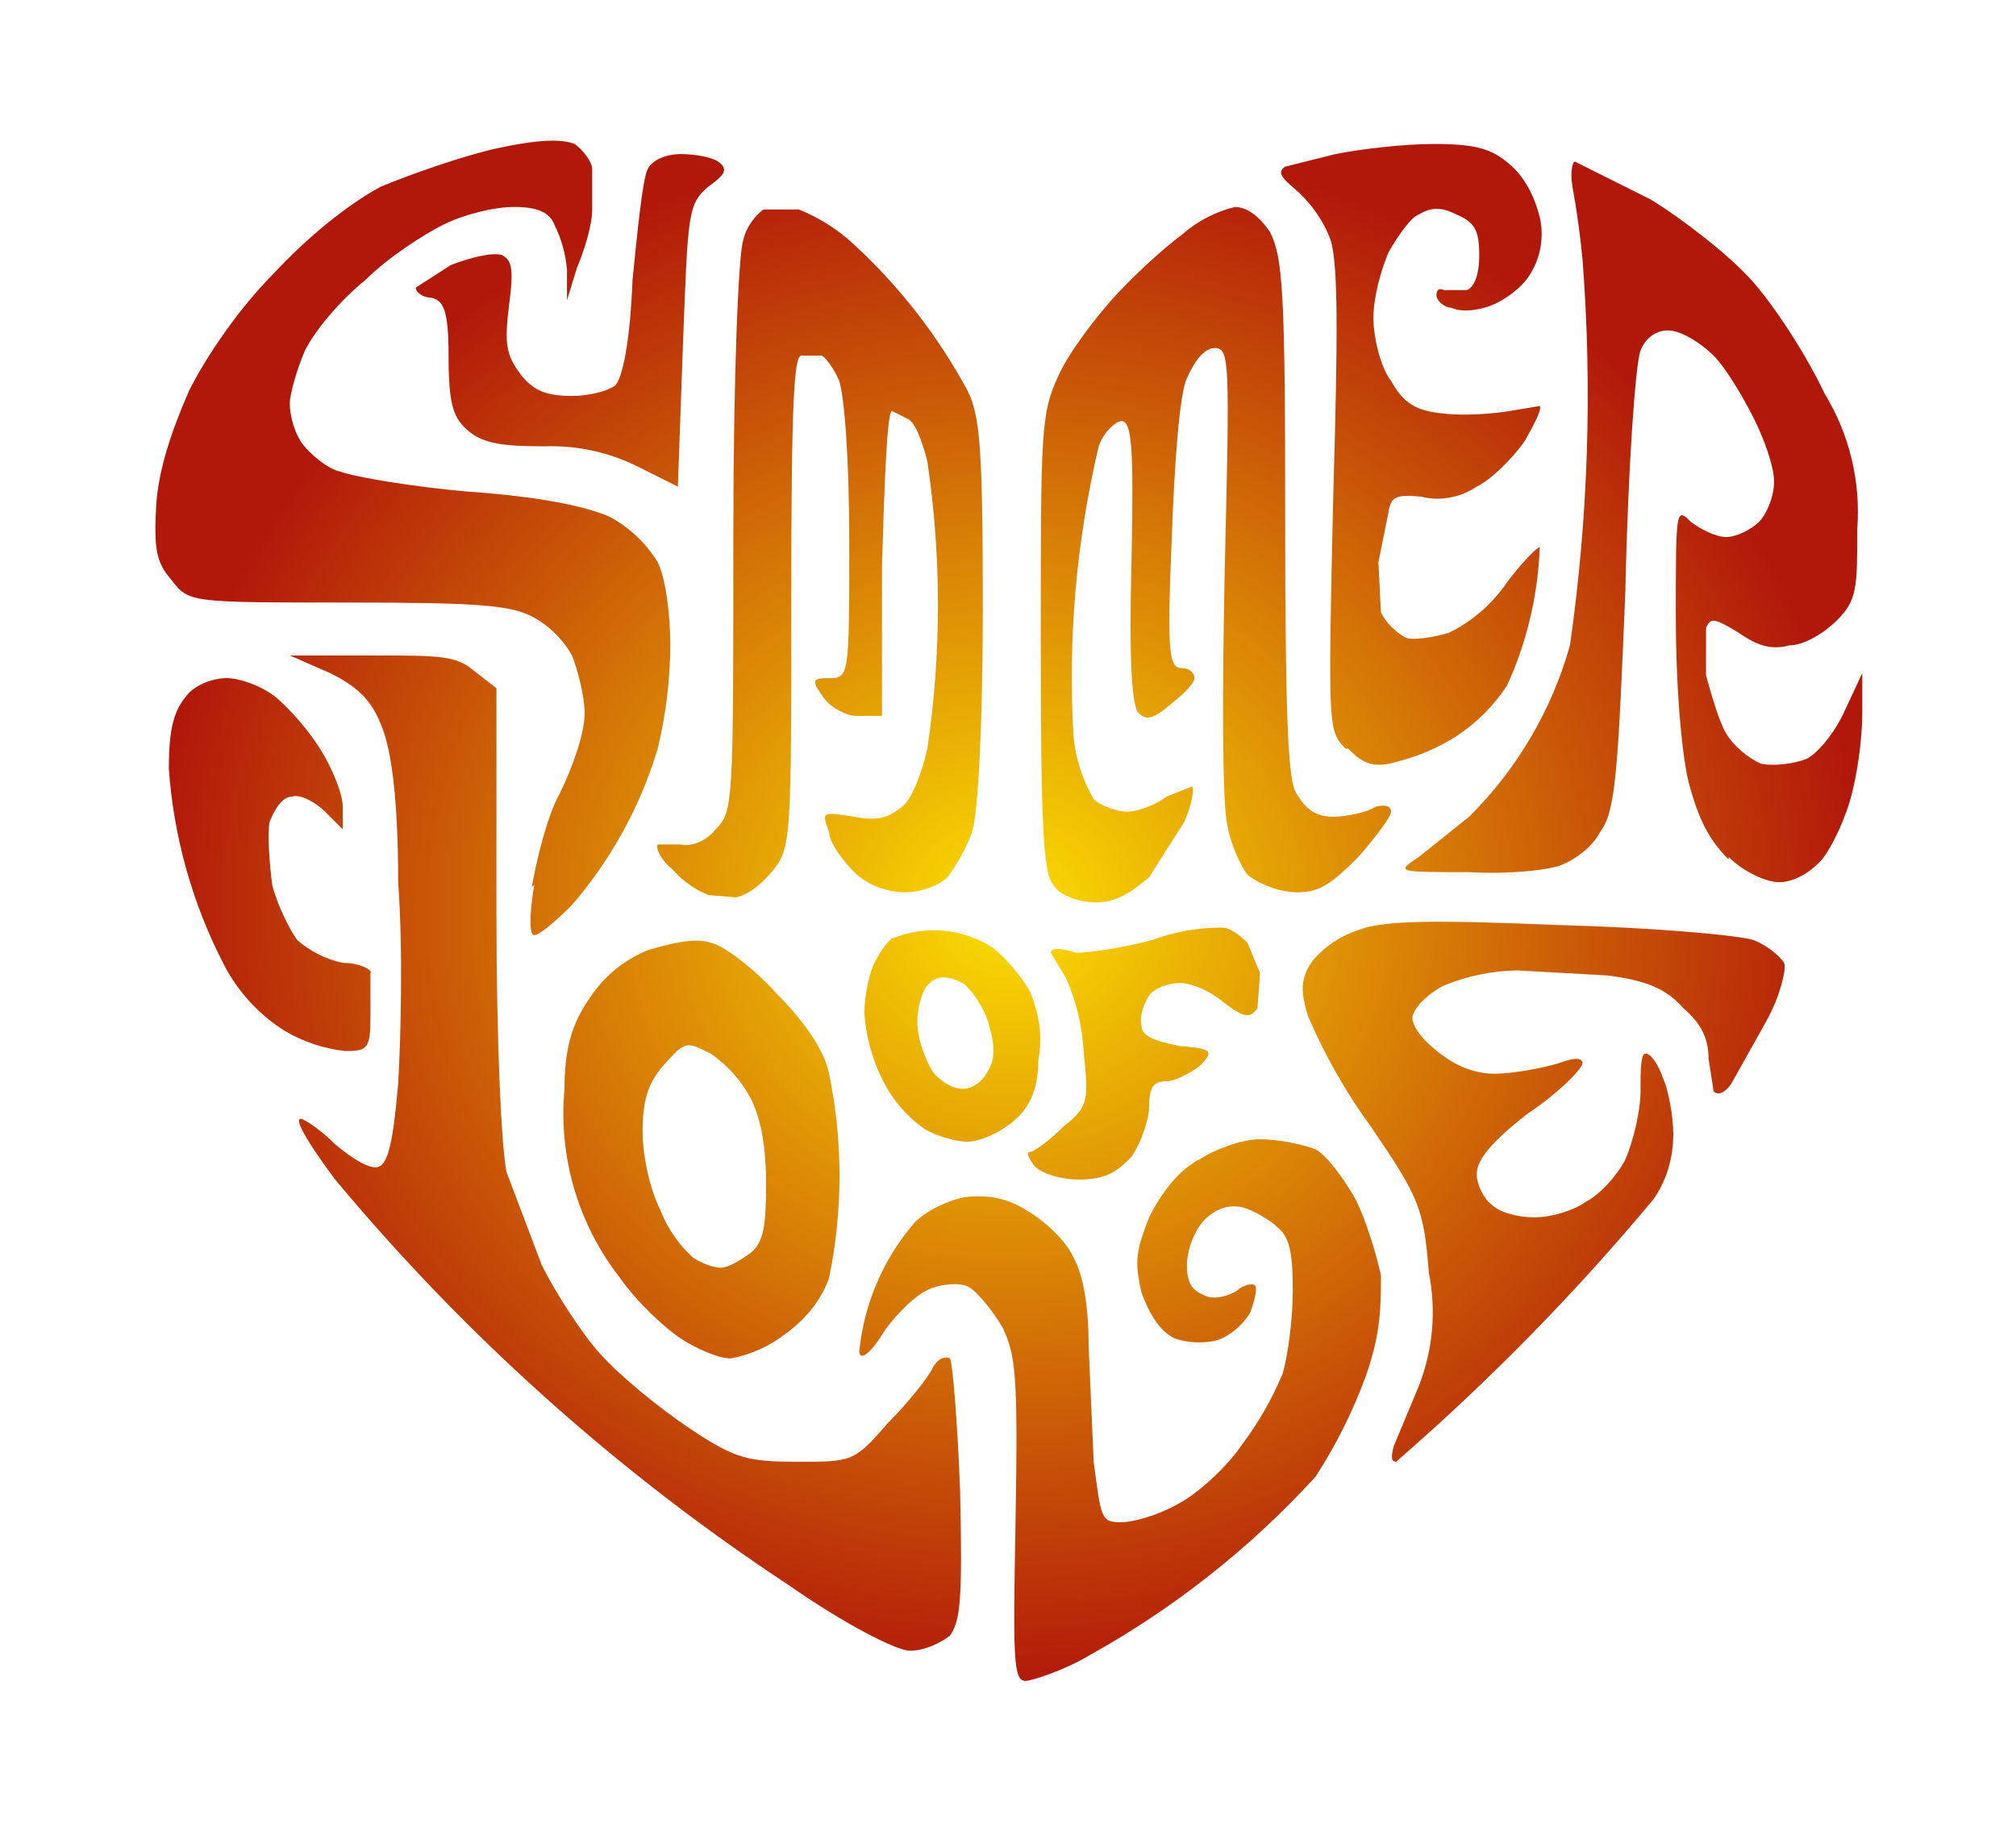
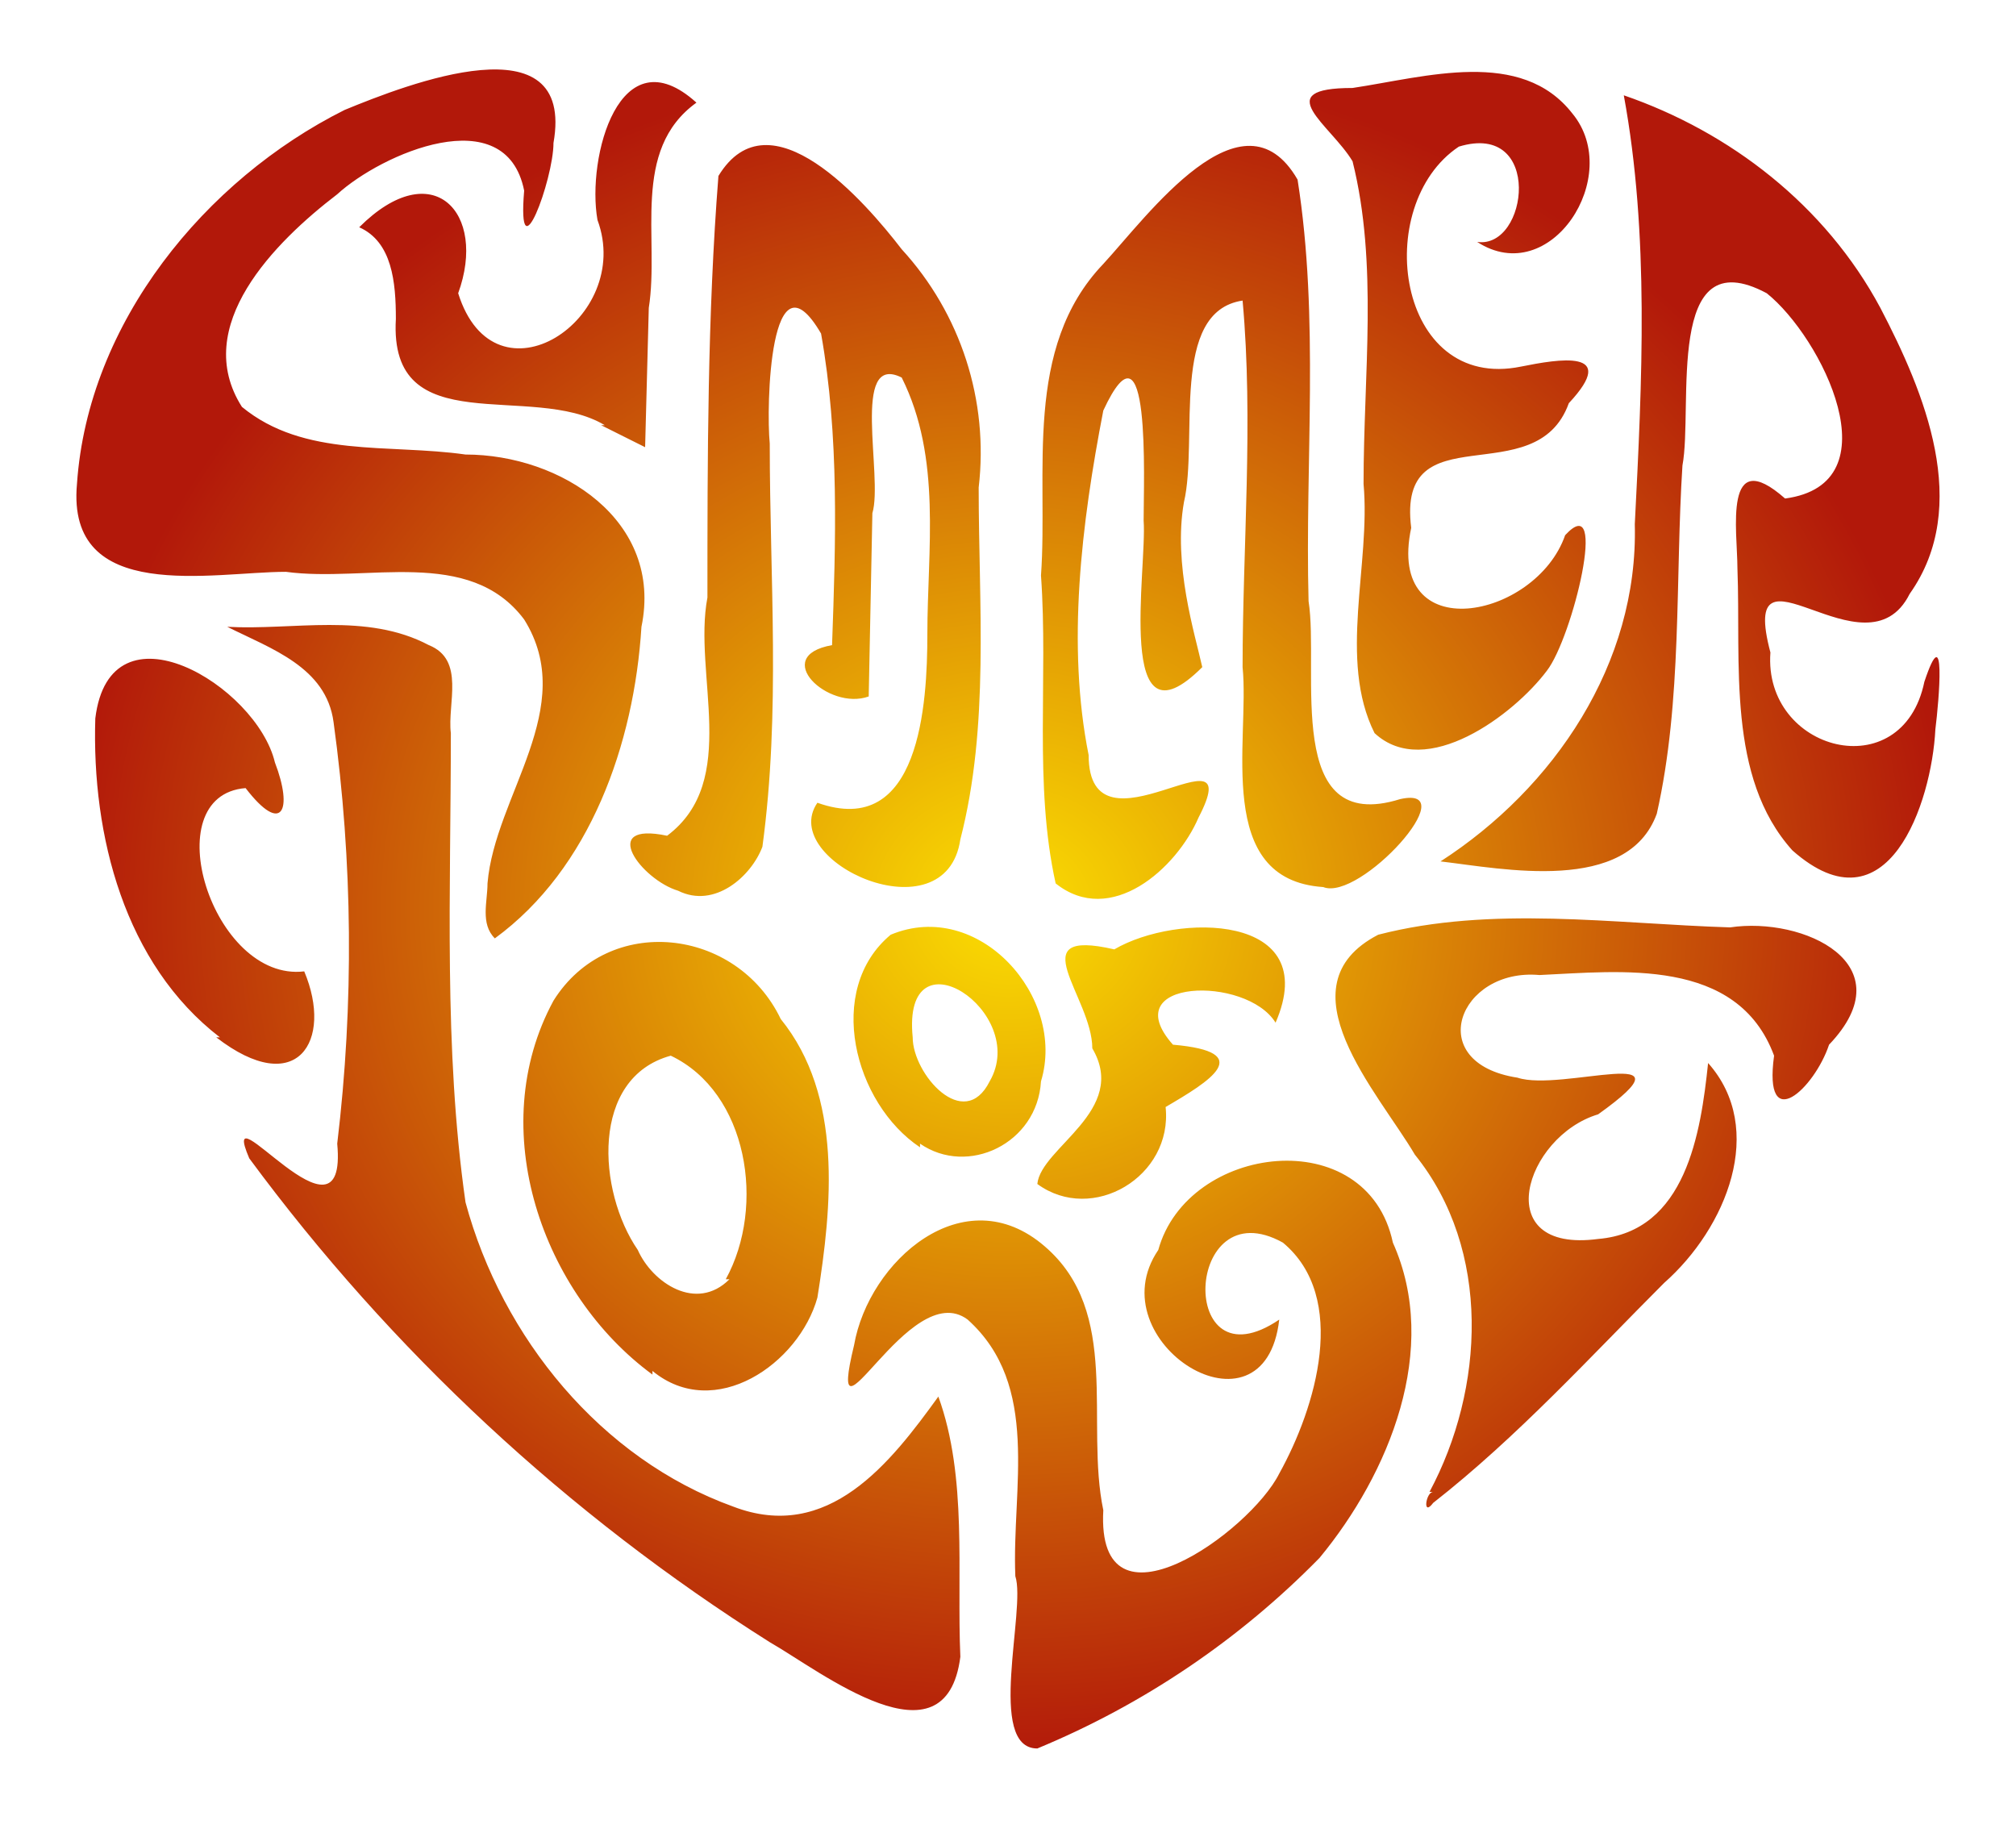
- <svg xmlns="http://www.w3.org/2000/svg" xml:space="preserve" width="302.4" height="273.4" viewBox="0 0 80 72.3">
+ <svg xmlns="http://www.w3.org/2000/svg" xml:space="preserve" width="207.9" height="189" viewBox="0 0 55 50">
  <defs>
    <radialGradient id="a" cx="50%" cy="50%" r="50%" fx="50%" fy="50%">
      <stop offset="0%" stop-color="#fbde02" />
      <stop offset="100%" stop-color="#b2180a" />
    </radialGradient>
  </defs>
-   <path d="M112 168.4c.1-5.8 0-6.5-.5-7.6-.4-.7-1-1.4-1.3-1.6-.3-.2-.9-.2-1.5 0s-1.4 1-1.9 1.7c-.6 1-1 1.2-1 .8a9.2 9.2 0 0 1 2.2-5.1c.5-.5 1.4-.9 2-1 .8-.1 1.6 0 2.4.5.7.4 1.6 1.2 1.9 1.9.4.7.6 2 .6 3.5l.2 4.6c.3 2.3.3 2.4 1.1 2.4.5 0 1.5-.3 2.2-.7.8-.4 2-1.5 2.6-2.4a13 13 0 0 0 1.6-2.8c.2-.7.4-2.1.4-3.3 0-1.4-.1-2.1-.6-2.5-.3-.3-1-.7-1.4-.8-.5-.1-1 0-1.5.5-.4.4-.7 1.2-.7 1.8 0 .7.2 1 .7 1.2.4.2 1 0 1.3-.2.2-.2.6-.3.7-.2.1.1 0 .6-.2 1.1-.3.5-.9 1-1.4 1.1a3 3 0 0 1-1.6-.1c-.6-.3-1-1-1.3-1.8-.3-1.3-.2-1.7.3-3 .5-1 1.2-1.9 2-2.3.6-.4 1.7-.8 2.4-.8s1.7.2 2.2.4c.4.2 1.1 1.1 1.6 2 .4.8.8 2.1 1 3 0 1.2 0 2.3-.6 4a20 20 0 0 1-2 4 35.6 35.6 0 0 1-9 7.1c-1 .6-2.3 1-2.5 1-.5 0-.5-.9-.4-6.4zM103 171a82.6 82.6 0 0 1-18-16.1c-.9-1.2-1.6-2.3-1.4-2.4 0-.1.7.3 1.4 1 .7.6 1.4 1 1.7.9.4-.1.6-1 .8-3.3.1-1.7.2-5.3 0-8 0-3.5-.3-5.4-.7-6.3-.4-1-1-1.5-2-2l-1.6-.7h3.3c2.6 0 3.3 0 4 .6l.9.7v8.8c0 5.4.2 9.4.4 10.4l1.4 3.7c.5 1 1.5 2.6 2.3 3.5.8.9 2.4 2.2 3.6 3 1.8 1.2 2.3 1.3 4.3 1.3 2.1 0 2.2 0 3.5-1.5.8-.8 1.6-1.8 1.8-2.2.2-.4.5-.5.7-.4.1.2.3 2.5.4 5.3.1 4.4 0 5.1-.4 5.7-.4.3-1 .6-1.6.6-.5 0-2.5-1-4.8-2.6zm24-5.5 1-2.4a8 8 0 0 0 .4-4.5c-.2-2.6-.4-3-2.3-5.8a22.3 22.3 0 0 1-2.5-4.4c-.3-1-.3-1.5.2-2.2a4 4 0 0 1 1.8-1.2c1-.4 3.1-.4 8-.2 3.7.1 7.1.4 7.7.6.5.2 1 .6 1.2.9.1.3-.2 1.4-.7 2.3l-1.4 2.5c-.2.3-.5.5-.7.3l-.2-1.3c0-.8-.3-1.4-1-2-.7-.8-1.5-1.1-3-1.3l-3.6-.2a8 8 0 0 0-2.9.6c-.6.3-1.1.8-1.2 1.1-.2.3.2.9.8 1.4.7.6 1.5 1 2.4 1 .7 0 1.8-.2 2.5-.4.8-.3 1-.2 1 0-.1.3-1 1.2-2.2 2-1.4 1.1-2 1.8-2 2.4 0 .4.3 1 .6 1.2.3.3 1 .5 1.7.5s1.6-.3 2-.6c.6-.3 1.3-1.1 1.6-1.7.3-.7.6-1.9.6-2.7 0-.8 0-1.5.2-1.5s.5.4.7 1c.2.4.4 1.5.4 2.2 0 1-.3 1.9-.8 2.6a90.3 90.3 0 0 1-10.2 10.4c-.2 0-.2-.2-.1-.6zm-28.3-4.3c-.6-.4-1.7-1.4-2.4-2.4a10.6 10.6 0 0 1-2.2-7.5c0-1.6.3-2.6 1-3.6a5 5 0 0 1 2.3-1.9c1-.3 1.9-.5 2.5-.3.5.1 1.7 1 2.6 2 1 1 1.9 2.2 2.1 3.2a20 20 0 0 1 0 8.1c-.3.9-1 1.7-1.7 2.2a5 5 0 0 1-2.2 1c-.5 0-1.4-.4-2-.8zm2.8-3.4c.5-.4.6-1.1.6-2.7 0-1.5-.2-2.6-.6-3.4a5 5 0 0 0-1.6-1.8c-1-.5-1-.5-1.9.5-.6.7-.8 1.4-.8 2.6 0 1 .3 2.3.7 3.1a5 5 0 0 0 1.3 1.9c.3.2.8.4 1.1.4.3 0 .8-.3 1.2-.6zm11.2-3.5c-.2-.3-.3-.5-.1-.5.1 0 .7-.4 1.3-1 1-.8 1-1 .8-3a8.3 8.3 0 0 0-.7-2.9l-.6-1c0-.2.4-.2 1 0 .5 0 1.9-.2 3-.5a8 8 0 0 1 2.8-.5c.3 0 .7.3 1 .6l.5 1.2-.1 1.4c-.3.4-.5.4-1.3-.2-.6-.5-1.3-.8-1.8-.8-.4 0-1 .2-1.2.5-.2.3-.4.8-.3 1.2 0 .4.5.6 1.5.8 1.3.1 1.4.2.8.8-.4.3-1 .6-1.3.6-.5 0-.7.2-.7 1 0 .5-.3 1.4-.7 2-.6.6-1 .9-2.1.9-.8 0-1.6-.3-1.8-.6zm-4.3-1.4a5.2 5.2 0 0 1-1.7-2 7 7 0 0 1-.7-2.6c0-.7.2-1.6.4-2 .2-.4.6-1 .8-1a4.3 4.3 0 0 1 3.9.4c.5.4 1.2 1.2 1.5 1.8.3.8.5 1.6.3 2.7 0 1.2-.4 1.9-1 2.4s-1.4.8-1.8.8c-.4 0-1.2-.2-1.7-.5zm2.5-2.3c.3-.5.3-1 0-2-.2-.6-.7-1.3-1-1.5-.6-.3-1-.3-1.3 0-.3.2-.5 1-.5 1.5 0 .7.3 1.5.6 2 .3.4.8.7 1.2.7.4 0 .8-.3 1-.7zM83 149a6.8 6.8 0 0 1-2.4-2.6 20 20 0 0 1-2.2-7.8c0-1.6.2-2.3.7-2.9.3-.4 1-.7 1.6-.7.5 0 1.4.3 2 .8a10 10 0 0 1 1.7 2c.5.8.9 1.8.9 2.3v.9l-.7-.7c-.4-.4-1-.7-1.3-.6-.4 0-.7.5-.9 1-.1.5 0 1.7.1 2.5.2.8.7 1.8 1 2.2a4 4 0 0 0 1.8.9c.7 0 1.2.3 1.1.4v1.7c0 1.3-.1 1.4-1 1.4a6 6 0 0 1-2.4-.8zm9.8-5.7c.2-1.1.6-2.8 1.1-3.7.5-1 1-2.4 1-3.2 0-.7-.3-1.8-.5-2.3a4 4 0 0 0-1.5-1.5c-.9-.5-2.2-.6-7.4-.6-6.3 0-6.3 0-7-.9-.6-.7-.7-1.2-.6-3 .1-1.4.6-2.9 1.3-4.5.7-1.4 2-3.3 3.4-4.7 1.3-1.4 2.9-2.7 4.2-3.4 1.2-.5 3.2-1.2 4.5-1.5 1.8-.4 2.7-.4 3.2-.2.3.2.7.7.7 1v1.6c0 .6-.3 1.6-.6 2.3l-.4 1.3v-1.2a5 5 0 0 0-.5-1.8c-.2-.5-.7-.7-1.6-.7-.8 0-2 .3-2.8.7-.8.4-2.2 1.3-3.1 2.2-1 .8-2 2-2.4 2.8-.3.7-.6 1.7-.6 2.1 0 .5.2 1.2.5 1.6.3.4 1 1 1.5 1.1.5.2 2.8.6 5.1.8 2.9.2 4.7.6 5.6 1a5 5 0 0 1 1.9 1.8c.3.6.5 2 .5 3.3a18 18 0 0 1-.5 4.1 17 17 0 0 1-3.4 6.2c-.7.7-1.3 1.2-1.5 1.2-.2 0-.2-.8 0-2zm7 .3c-.3-.1-1-.5-1.4-1-.4-.3-.7-.8-.6-1h.9c.4.1 1-.1 1.4-.6.7-.7.7-1 .7-11.6 0-6.3.2-11.3.4-11.8.1-.5.5-1 .8-1.2h1.4a7 7 0 0 1 2.2 1.4 22.3 22.3 0 0 1 4.5 5.8c.5 1 .6 2.4.6 8.7 0 4.7-.2 8-.4 8.7-.2.7-.7 1.5-1 1.9-.3.3-1 .6-1.7.6s-1.5-.3-2-.8-1-1.2-1-1.6c-.3-.8-.3-.8 1-.6 1 .2 1.4 0 1.9-.4.4-.3.8-1.4 1-2.3a38.9 38.9 0 0 0 0-11.4c-.2-.8-.5-1.6-.8-1.7l-.6-.3c-.2 0-.3 2.8-.4 6.1v6h-1c-.4 0-1-.3-1.3-.7-.5-.7-.5-.8.2-.8.8 0 .8-.1.8-5.4 0-3.4-.2-5.8-.4-6.4-.2-.5-.6-1-.7-1h-.8c-.3 0-.4 2-.4 9.7 0 9.3 0 9.8-.7 10.7-.5.6-1 1-1.5 1.1l-1.2-.1zm13.7-.4c-.4-.4-.5-2.4-.5-9.6 0-8.4 0-9.1.7-10.6.4-.9 1.4-2.2 2.1-3 .8-.9 2-2 2.8-2.6a5 5 0 0 1 2.1-1.1c.5 0 1 .4 1.4 1 .5 1 .6 2.3.6 11.2 0 7.6.1 10.4.4 11 .4.7.8 1 1.5 1 .6 0 1.4-.2 1.7-.4.4-.1.6 0 .6.2s-.6 1-1.3 1.8c-1 1-1.5 1.4-2.4 1.4-.7 0-1.5-.3-2-.7-.3-.4-.7-1.3-.8-2-.2-.8-.2-5.3-.1-10.1.2-8.3.2-8.8-.4-8.8-.4 0-.8.5-1.1 1.2-.3.6-.5 3.5-.6 6.3-.2 4.7-.1 5.2.4 5.2.3 0 .5.2.5.4s-.4.6-.9 1c-.7.6-1 .7-1.3.4-.3-.2-.4-2.3-.3-6 .1-4.7 0-5.6-.4-5.6-.2 0-.7.4-.9 1a39.8 39.8 0 0 0-1 11.5 6 6 0 0 0 .8 2.5c.3.3 1 .5 1.3.5.5 0 1.2-.3 1.6-.6l1-.4c.1.1 0 .7-.3 1.4l-1.4 2.2c-.7.6-1.3 1-2.1 1-.7 0-1.5-.3-1.7-.7zm26.8-1c-.8-.8-1.2-1.6-1.6-3.1-.3-1.3-.5-4-.5-6.5 0-4.3 0-4.4.6-3.8.4.3 1 .6 1.4.6.4 0 1-.3 1.3-.6.3-.3.6-1 .6-1.6 0-.6-.4-1.7-.8-2.5s-1.1-2-1.6-2.5-1.3-1-1.8-1-.9.3-1.1.8c-.2.5-.5 4.7-.6 9.5-.3 7.4-.4 8.8-1 9.6-.3.6-1 1.1-1.5 1.3-.4.2-2.1.4-3.7.3-2.9 0-2.9 0-2-.6l2-1.6a15.5 15.5 0 0 0 4-6.8 70.2 70.2 0 0 0 .5-15.3 34 34 0 0 0-.4-2.9c-.1-.6 0-1 .1-1l3 1.5c1.3.8 3.1 2.2 4 3.2.9 1 2.2 3 2.9 4.5a9 9 0 0 1 1.3 5.4c0 2.3 0 2.8-.8 3.6-.5.5-1.3 1-1.9 1-.7.2-1.3 0-2-.5-1-.6-1.1-.6-1.3-.2v1.9c.2.7.5 1.8.8 2.3.3.5.9 1 1.4 1.2.5.1 1.3 0 1.8-.2.4-.2 1.1-1 1.5-1.9l.7-1.5v1.6c0 1-.2 2.5-.5 3.5s-.9 2.2-1.3 2.5c-.4.4-1 .7-1.5.7s-1.4-.4-2-1zm-15.2-4.4c-.7-.7-.7-.8-.5-9.8.2-6.8.2-9.4-.1-10.4a5 5 0 0 0-1.4-2c-.6-.5-.7-.7-.4-.9l2-.5c1-.2 2.7-.4 3.9-.4 1.7 0 2.3.2 3 .8.6.5 1 1.3 1.2 2.1a3 3 0 0 1-.4 2.3c-.3.5-1 1-1.5 1.2-.5.2-1.2.3-1.6.1-.3 0-.6-.3-.6-.5s.1-.3.3-.2h.9c.3-.1.5-.6.5-1.4 0-1-.2-1.3-.9-1.6-.6-.3-1-.3-1.5 0-.3.1-.8.8-1.2 1.5-.3.7-.6 1.8-.6 2.6s.3 2 .7 2.5c.5.9 1 1.2 2.1 1.3.8.1 2 0 2.6-.1l1.2-.2c.1.1-.2.7-.6 1.4-.5.7-1.3 1.5-1.9 1.8-.6.4-1.4.6-2.2.4-1-.1-1.2 0-1.3.6l-.4 2 .1 2c.2.4.6.8 1 1 .3.1 1 0 1.7-.2a6 6 0 0 0 2.3-2c.6-.8 1.2-1.4 1.3-1.4a14.4 14.4 0 0 1-1.3 5.5 7 7 0 0 1-2 2 8 8 0 0 1-2.3 1c-1 .3-1.4.1-2-.5zM97 126.6a7.7 7.7 0 0 0-3.7-.8c-1.6 0-2.4-.1-3-.6-.6-.5-.8-1-.8-3 0-1.8-.2-2.2-.7-2.3-.3 0-.6-.2-.6-.4l1.4-.9c.8-.3 1.6-.5 2-.4.4.2.5.5.3 2-.2 1.6-.1 2 .5 2.8.5.6 1 .8 2 .8.7 0 1.4-.2 1.7-.4.3-.3.6-1.7.7-4.2.2-2 .4-4 .6-4.4.2-.4.8-.6 1.3-.6s1.2.1 1.5.3c.4.3.3.5-.4 1-.8.7-.8 1-1 6.3l-.2 5.6z" style="fill:url(#a);stroke-width:.353" transform="translate(-71.7 -108.1)" />
+   <path d="M100.2 157.7c-.1-2.4.7-5.2-1.3-7-1.6-1.2-3.9 4-3.1.7.4-2.3 3-4.6 5.2-2.7 2.1 1.8 1.1 4.8 1.6 7.2-.2 3.6 4 .6 4.8-1 1-1.8 1.9-4.8.1-6.3-2.7-1.5-2.9 4-.1 2.1-.4 3.5-5 .6-3.3-1.9.8-2.9 5.7-3.5 6.4-.2 1.3 2.9-.1 6.3-2 8.6a23.2 23.2 0 0 1-7.7 5.2c-1.4 0-.3-3.8-.6-4.7zm-6.7 1.8a52.4 52.4 0 0 1-14.2-13.2c-.9-2.1 2.7 2.8 2.4-.4a45 45 0 0 0-.1-11.5c-.2-1.5-1.7-2-2.9-2.6 1.8.1 3.8-.4 5.5.5 1 .4.5 1.6.6 2.4 0 4.3-.2 8.6.4 12.8 1 3.7 3.7 7 7.3 8.3 2.6 1 4.3-1.2 5.6-3 .8 2.2.5 4.8.6 7.1-.4 3.1-3.8.4-5.2-.4zm18-4.1c1.5-2.8 1.7-6.6-.4-9.2-1-1.7-3.7-4.6-1-6 3.1-.8 6.4-.3 9.6-.2 2-.3 4.8 1 2.7 3.2-.4 1.2-1.8 2.5-1.5.3-1-2.7-4.2-2.3-6.4-2.2-2.2-.2-3.2 2.4-.6 2.8 1.2.4 5-1 2.2 1-2 .6-3 3.8 0 3.4 2.4-.2 2.8-2.9 3-4.8 1.6 1.8.5 4.5-1.2 6-2 2-4 4.2-6.3 6-.3.4-.2-.3 0-.3zm-21.2-3.2c-3-2.2-4.6-6.7-2.7-10.2 1.5-2.4 5-2 6.2.5 1.7 2.1 1.4 5.1 1 7.6-.5 1.8-2.8 3.4-4.5 2zm2-2.6c1.1-2 .6-5.1-1.5-6.1-2.2.6-2 3.7-.9 5.3.4.9 1.6 1.7 2.5.8zm8.5-2.6c.1-1 2.5-2 1.5-3.7 0-1.4-2-3.3.6-2.7 1.7-1 5.7-1 4.4 2-.8-1.3-4.4-1.2-2.8.6 2.3.2 1 1-.2 1.7.2 1.9-2 3.2-3.5 2.1zm-3.2-1c-1.8-1.2-2.6-4.3-.8-5.8 2.4-1 4.8 1.7 4.1 4-.1 1.7-2 2.6-3.3 1.7zm1.9-1.8c1.1-1.9-2.4-4.2-2.1-1.2 0 1 1.4 2.6 2.1 1.2zm-21-1.2c-2.6-2-3.5-5.5-3.4-8.7.4-3.3 4.4-.9 4.9 1.2.5 1.3.2 2-.8.7-2.5.2-.9 5.3 1.6 5 .8 1.9-.2 3.5-2.4 1.8zm7.3-4.2c.2-2.4 2.5-4.8 1-7.2-1.5-2-4.3-1-6.5-1.3-2 0-6 .9-5.7-2.4.3-4.4 3.5-8.3 7.3-10.2 1.7-.7 6.3-2.5 5.7.9 0 1-1 3.7-.8 1.3-.5-2.5-3.9-1-5.1.1-1.7 1.3-4 3.6-2.6 5.8 1.7 1.4 4 1 6.1 1.3 2.6 0 5.4 1.8 4.8 4.7-.2 3.2-1.4 6.6-4 8.5-.4-.4-.2-1-.2-1.5zm5.2.2c-1-.3-2.2-1.9-.3-1.5 2-1.5.7-4.4 1.1-6.5 0-3.8 0-7.7.3-11.5 1.4-2.3 4 .7 5 2a8.2 8.2 0 0 1 2.1 6.5c0 3.2.3 6.5-.5 9.6-.4 2.7-5 .6-3.9-1 2.8 1 3-2.7 3-4.6 0-2.3.4-4.8-.7-7-1.4-.7-.5 2.7-.8 3.7l-.1 5c-1.1.4-2.7-1.1-1-1.4.1-2.8.2-5.7-.3-8.5-1.4-2.4-1.5 2-1.4 3 0 3.7.3 7.3-.2 11-.3.8-1.3 1.7-2.3 1.2zm10.3-.2c-.6-2.7-.2-5.6-.4-8.4.2-2.8-.5-6.2 1.7-8.5 1.2-1.3 3.8-4.9 5.3-2.3.6 3.8.2 7.7.3 11.5.3 1.9-.7 6.4 2.5 5.4 1.8-.4-1.1 2.8-2.1 2.4-3-.2-2-4-2.2-6 0-3.3.3-6.7 0-10-2 .3-1.2 3.8-1.6 5.5-.3 1.7.3 3.6.5 4.5-2.4 2.4-1.5-2.7-1.6-4 0-1.1.2-5.8-1.1-3-.6 3.1-1 6.4-.4 9.4 0 3 4.4-1 3 1.7-.6 1.4-2.4 3-3.9 1.8zm20.1-.9c-1.8-2-1.4-5.1-1.5-7.7 0-1-.4-3.4 1.3-1.9 3-.4 1-4.4-.5-5.6-2.8-1.5-2 3.1-2.3 4.7-.2 3.1 0 6.4-.7 9.5-.8 2.2-4.2 1.5-5.9 1.3 3.1-2 5.4-5.4 5.3-9.2.2-3.9.4-7.9-.3-11.7 2.9 1 5.5 3 7 5.8 1.2 2.3 2.5 5.4.8 7.8-1.2 2.4-4.7-1.8-3.8 1.6-.2 2.7 3.6 3.7 4.2.8.6-1.8.4.5.3 1.3-.1 2-1.3 5.6-3.9 3.3zm-11.4-3.2c-1-2-.1-4.6-.3-6.8 0-3 .4-6-.3-8.8-.6-1-2.3-2 0-2 2-.3 4.6-1.1 6 .7 1.4 1.7-.6 4.8-2.6 3.5 1.4.2 1.8-3.3-.5-2.6-2.4 1.6-1.7 6.7 1.7 6 1-.2 2.7-.5 1.3 1-.9 2.5-4.7.2-4.3 3.4-.7 3.3 3.4 2.5 4.2.2 1.2-1.3.2 2.8-.5 3.7-.9 1.2-3.3 3-4.7 1.7zm-21-8.4c-2-1.2-5.9.5-5.7-2.9 0-1-.1-2.1-1-2.5 2-2 3.5-.4 2.7 1.8 1 3.2 4.8.7 3.8-2-.3-1.7.6-5.1 2.7-3.2-1.8 1.3-1 3.7-1.3 5.6l-.1 3.8-1.2-.6z" style="fill:url(#a);stroke-width:.265" transform="translate(-72.5 -114.7)" />
</svg>
